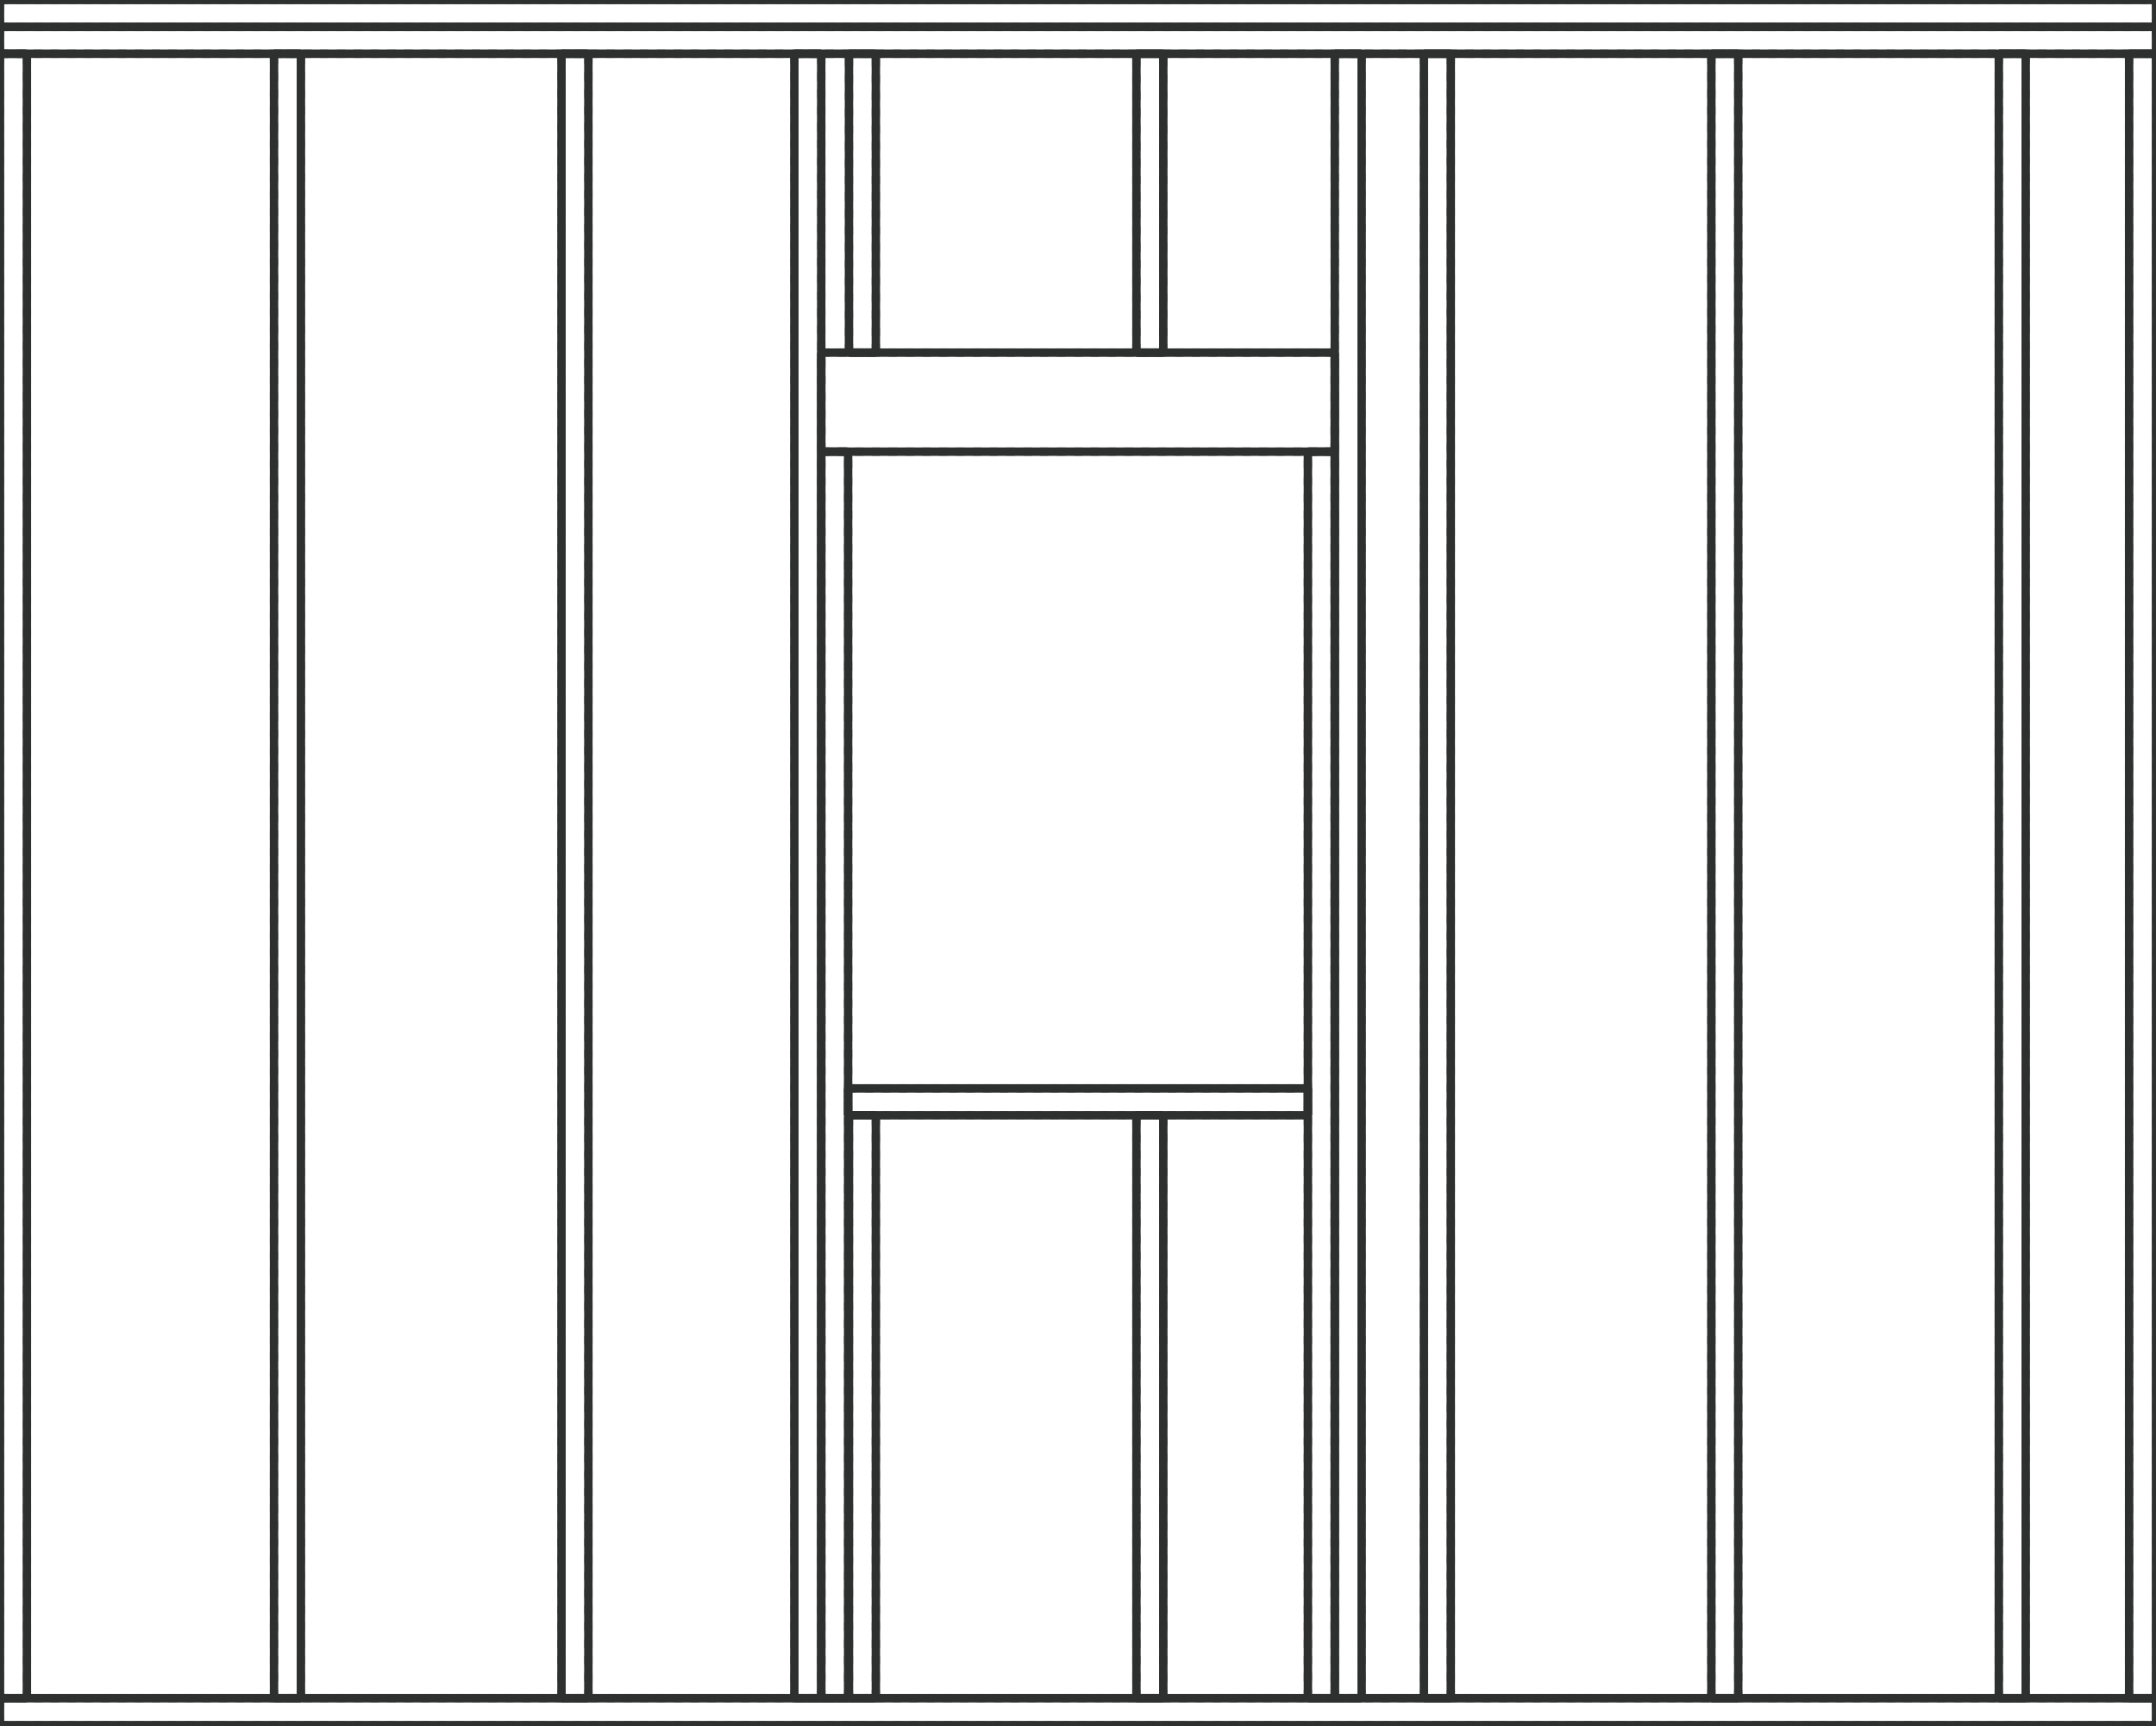
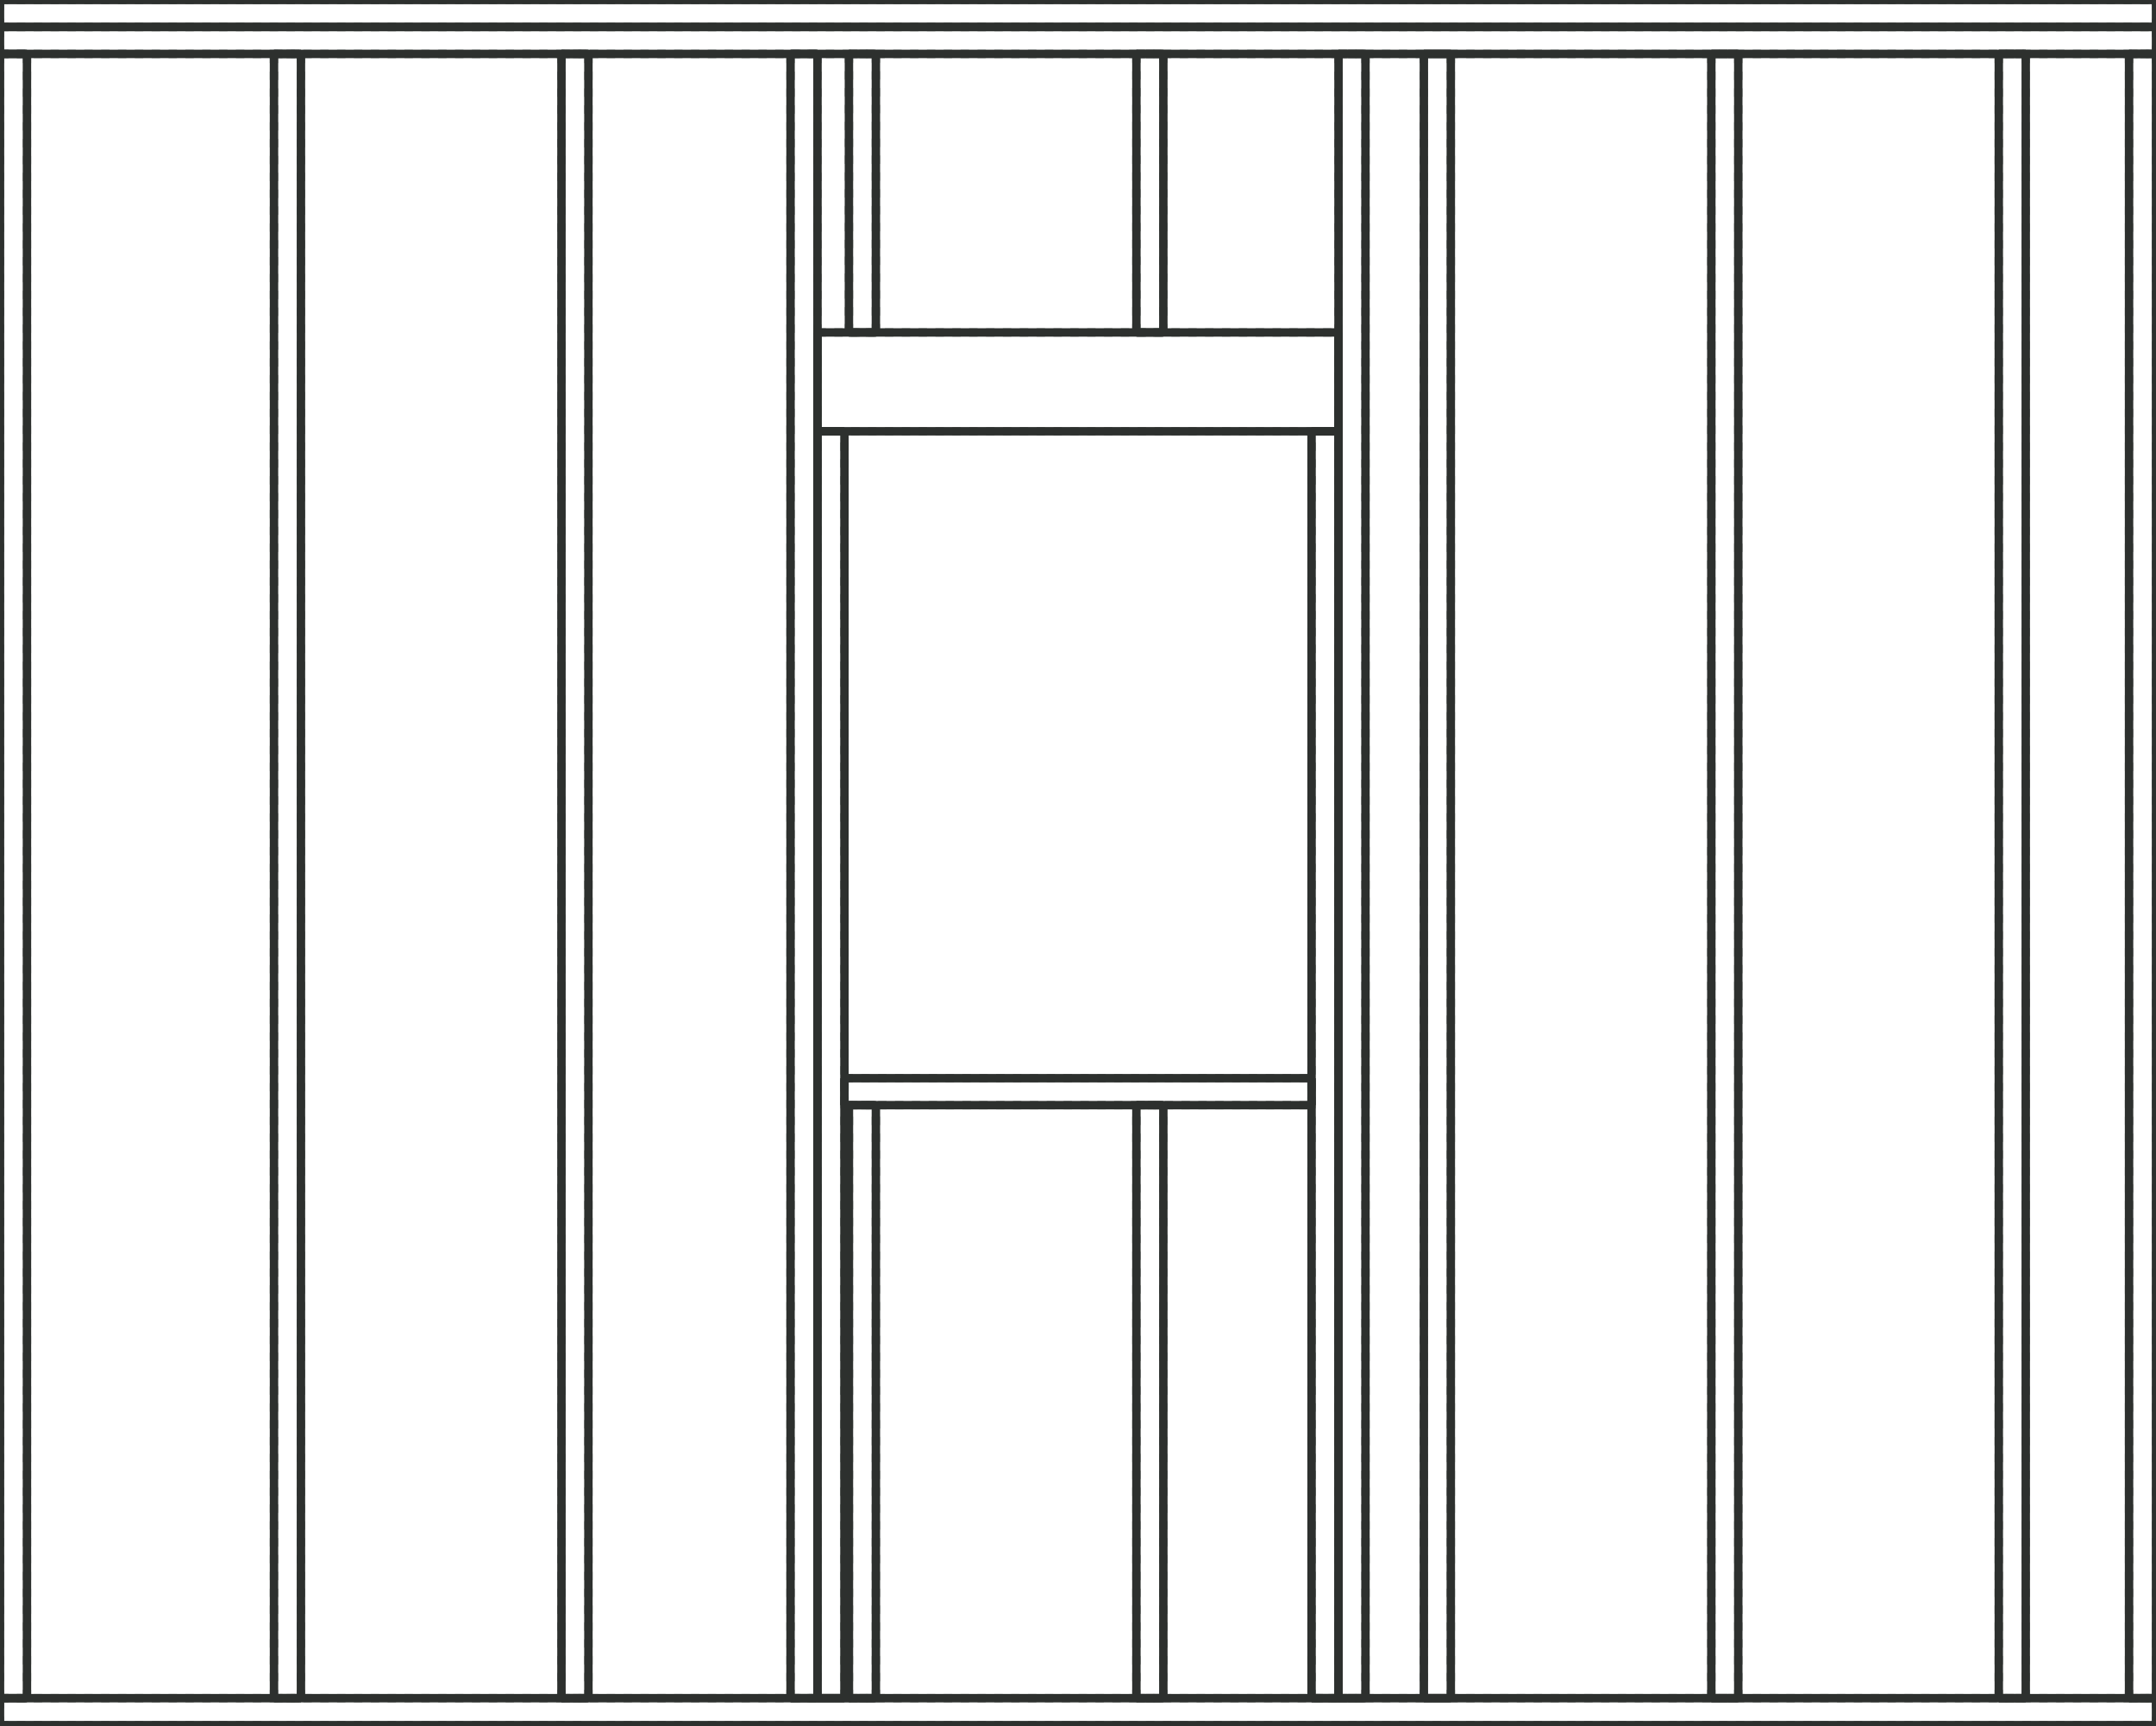
<svg xmlns="http://www.w3.org/2000/svg" width="115.2" height="92.16">
-   <g transform="scale(0.03779528, -0.03779528) translate(3048.0,-2597.45)" stroke-width="11.906" fill="none">
-     <g stroke="rgb(150,155,151)" fill="none" stroke-dasharray="11.906,11.906">
-       <path d="M-3048.0,159.05 L-3048.0,197.05 " />
-       <path d="M0.0,159.05 L0.0,197.05 " />
-       <path d="M-3048.0,159.05 L0.0,159.05 " />
-       <path d="M-3048.0,197.05 L0.0,197.05 " />
-       <path d="M-3048.0,2521.45 L-3048.0,2559.45 " />
-       <path d="M0.0,2521.45 L0.0,2559.45 " />
-       <path d="M-3048.0,2521.45 L0.0,2521.45 " />
-       <path d="M-3048.0,2559.45 L0.0,2559.45 " />
-       <path d="M-3048.0,2559.45 L-3048.0,2597.45 " />
-       <path d="M0.0,2559.45 L0.0,2597.45 " />
-       <path d="M-3048.0,2559.45 L0.0,2559.45 " />
-       <path d="M-3048.0,2597.45 L0.0,2597.45 " />
-       <path d="M-1035.0,197.05 L-1035.0,2521.45 " />
-       <path d="M-997.0,197.05 L-997.0,2521.45 " />
-       <path d="M-1035.0,197.05 L-997.0,197.05 " />
-       <path d="M-1035.0,2521.45 L-997.0,2521.45 " />
-       <path d="M-628.6,197.05 L-628.6,2521.45 " />
-       <path d="M-590.6,197.05 L-590.6,2521.45 " />
-       <path d="M-628.6,197.05 L-590.6,197.05 " />
-       <path d="M-628.6,2521.45 L-590.6,2521.45 " />
-       <path d="M-222.2,197.05 L-222.2,2521.45 " />
-       <path d="M-184.2,197.05 L-184.2,2521.45 " />
-       <path d="M-222.2,197.05 L-184.2,197.05 " />
-       <path d="M-222.2,2521.45 L-184.2,2521.45 " />
-       <path d="M-2660.6,197.05 L-2660.6,2521.45 " />
-       <path d="M-2622.6,197.05 L-2622.6,2521.45 " />
-       <path d="M-2660.6,197.05 L-2622.6,197.05 " />
-       <path d="M-2660.6,2521.45 L-2622.6,2521.45 " />
-       <path d="M-2254.2,197.05 L-2254.2,2521.45 " />
-       <path d="M-2216.2,197.05 L-2216.2,2521.45 " />
-       <path d="M-2254.2,197.05 L-2216.2,197.05 " />
-       <path d="M-2254.2,2521.45 L-2216.2,2521.45 " />
-       <path d="M-38,197.05 L-38,2521.45 " />
-       <path d="M1.4210854715202004e-14,197.05 L1.4210854715202004e-14,2521.45 " />
-       <path d="M-38,197.05 L1.4210854715202004e-14,197.05 " />
-       <path d="M-38,2521.45 L1.4210854715202004e-14,2521.45 " />
-       <path d="M-3048.0,197.05 L-3048.0,2521.45 " />
-       <path d="M-3010.0,197.05 L-3010.0,2521.45 " />
-       <path d="M-3048.0,197.05 L-3010.0,197.05 " />
-       <path d="M-3048.0,2521.45 L-3010.0,2521.45 " />
-       <path d="M-1847.8,2099.05 L-1847.8,2521.45 " />
-       <path d="M-1809.8,2099.05 L-1809.8,2521.45 " />
-       <path d="M-1847.8,2099.05 L-1809.8,2099.05 " />
-       <path d="M-1847.8,2521.45 L-1809.8,2521.45 " />
-       <path d="M-1441.4,2099.05 L-1441.4,2521.45 " />
-       <path d="M-1403.4,2099.05 L-1403.4,2521.45 " />
-       <path d="M-1441.4,2099.05 L-1403.4,2099.05 " />
-       <path d="M-1441.4,2521.45 L-1403.4,2521.45 " />
-       <path d="M-1847.8,197.05 L-1847.8,1021.05 " />
-       <path d="M-1809.8,197.05 L-1809.8,1021.05 " />
-       <path d="M-1847.8,197.05 L-1809.8,197.05 " />
-       <path d="M-1847.8,1021.05 L-1809.8,1021.05 " />
-       <path d="M-1441.4,197.05 L-1441.4,1021.05 " />
-       <path d="M-1403.4,197.05 L-1403.4,1021.05 " />
-       <path d="M-1441.4,197.05 L-1403.4,197.05 " />
-       <path d="M-1441.4,1021.05 L-1403.4,1021.05 " />
-       <path d="M-1887.0,1959.05 L-1887.0,2099.05 " />
-       <path d="M-1161.0,1959.05 L-1161.0,2099.05 " />
-       <path d="M-1887.0,1959.05 L-1161.0,1959.05 " />
-       <path d="M-1887.0,2099.05 L-1161.0,2099.05 " />
-       <path d="M-1887.0,197.05 L-1887.0,1959.05 " />
-       <path d="M-1849.0,197.05 L-1849.0,1959.05 " />
-       <path d="M-1887.0,197.05 L-1849.0,197.05 " />
-       <path d="M-1887.0,1959.05 L-1849.0,1959.05 " />
-       <path d="M-1199.0,197.05 L-1199.0,1959.05 " />
-       <path d="M-1161.0,197.05 L-1161.0,1959.05 " />
-       <path d="M-1199.0,197.05 L-1161.0,197.05 " />
-       <path d="M-1199.0,1959.05 L-1161.0,1959.05 " />
-       <path d="M-1925.0,197.05 L-1925.0,2521.45 " />
-       <path d="M-1887.0,197.05 L-1887.0,2521.45 " />
-       <path d="M-1925.0,197.05 L-1887.0,197.05 " />
-       <path d="M-1925.0,2521.45 L-1887.0,2521.45 " />
-       <path d="M-1161.0,197.05 L-1161.0,2521.45 " />
-       <path d="M-1123.0,197.05 L-1123.0,2521.45 " />
-       <path d="M-1161.0,197.05 L-1123.0,197.05 " />
-       <path d="M-1161.0,2521.45 L-1123.0,2521.45 " />
-       <path d="M-1849.0,1021.05 L-1849.0,1059.05 " />
-       <path d="M-1199.0,1021.05 L-1199.0,1059.05 " />
-       <path d="M-1849.0,1021.05 L-1199.0,1021.05 " />
-       <path d="M-1849.0,1059.05 L-1199.0,1059.05 " />
+   <g transform="scale(0.96, -0.96) translate(120.0,-102.25)" stroke-width="0.469" fill="none">
+     <g stroke="rgb(150,155,151)" fill="none" stroke-dasharray="0.469,0.469">
+       <path d="M-120.0,6.25 L-120.0,7.75 " />
+       <path d="M0.0,6.25 L0.0,7.75 " />
+       <path d="M-120.0,6.25 L0.0,6.25 " />
+       <path d="M-120.0,7.75 L0.0,7.75 " />
+       <path d="M-120.0,99.25 L-120.0,100.75 " />
+       <path d="M0.0,99.25 L0.0,100.75 " />
+       <path d="M-120.0,99.25 L0.0,99.25 " />
+       <path d="M-120.0,100.75 L0.0,100.75 " />
+       <path d="M-120.0,100.75 L-120.0,102.25 " />
+       <path d="M0.0,100.75 L0.0,102.25 " />
+       <path d="M-120.0,100.75 L0.0,100.75 " />
+       <path d="M-120.0,102.25 L0.0,102.25 " />
+       <path d="M-8.75,7.75 L-8.75,99.25 " />
+       <path d="M-7.25,7.75 L-7.25,99.25 " />
+       <path d="M-8.75,7.75 L-7.25,7.75 " />
+       <path d="M-8.75,99.25 L-7.25,99.25 " />
+       <path d="M-104.75,7.75 L-104.75,99.25 " />
+       <path d="M-103.25,7.75 L-103.25,99.25 " />
+       <path d="M-104.75,7.75 L-103.25,7.75 " />
+       <path d="M-104.75,99.25 L-103.25,99.25 " />
+       <path d="M-88.75,7.75 L-88.75,99.25 " />
+       <path d="M-87.25,7.75 L-87.25,99.25 " />
+       <path d="M-88.75,7.75 L-87.25,7.75 " />
+       <path d="M-88.75,99.25 L-87.25,99.25 " />
+       <path d="M-40.75,7.75 L-40.75,99.25 " />
+       <path d="M-39.25,7.75 L-39.25,99.25 " />
+       <path d="M-40.75,7.75 L-39.25,7.75 " />
+       <path d="M-40.75,99.25 L-39.25,99.25 " />
+       <path d="M-24.75,7.75 L-24.75,99.25 " />
+       <path d="M-23.25,7.75 L-23.25,99.25 " />
+       <path d="M-24.75,7.75 L-23.25,7.75 " />
+       <path d="M-24.75,99.25 L-23.25,99.25 " />
+       <path d="M-1.5,7.75 L-1.5,99.25 " />
+       <path d="M4.440892098500626e-16,7.75 L4.440892098500626e-16,99.25 " />
+       <path d="M-1.5,7.75 L4.440892098500626e-16,7.75 " />
+       <path d="M-1.5,99.25 L4.440892098500626e-16,99.25 " />
+       <path d="M-120.0,7.75 L-120.0,99.25 " />
+       <path d="M-118.5,7.75 L-118.5,99.25 " />
+       <path d="M-120.0,7.75 L-118.5,7.75 " />
+       <path d="M-120.0,99.25 L-118.5,99.25 " />
+       <path d="M-72.75,83.75 L-72.75,99.25 " />
+       <path d="M-71.25,83.75 L-71.25,99.25 " />
+       <path d="M-72.75,83.75 L-71.25,83.75 " />
+       <path d="M-72.75,99.25 L-71.25,99.25 " />
+       <path d="M-56.75,83.75 L-56.75,99.25 " />
+       <path d="M-55.25,83.75 L-55.25,99.25 " />
+       <path d="M-56.75,83.75 L-55.25,83.75 " />
+       <path d="M-56.75,99.25 L-55.25,99.25 " />
+       <path d="M-72.75,7.75 L-72.75,40.75 " />
+       <path d="M-71.25,7.75 L-71.25,40.75 " />
+       <path d="M-72.75,7.75 L-71.25,7.75 " />
+       <path d="M-72.75,40.75 L-71.25,40.75 " />
+       <path d="M-56.75,7.75 L-56.75,40.75 " />
+       <path d="M-55.25,7.75 L-55.25,40.75 " />
+       <path d="M-56.75,7.75 L-55.25,7.75 " />
+       <path d="M-56.75,40.75 L-55.25,40.75 " />
+       <path d="M-74.5,78.25 L-74.5,83.75 " />
+       <path d="M-45.5,78.25 L-45.5,83.75 " />
+       <path d="M-74.5,78.25 L-45.5,78.25 " />
+       <path d="M-74.5,83.75 L-45.5,83.75 " />
+       <path d="M-74.5,7.75 L-74.5,78.25 " />
+       <path d="M-73.0,7.75 L-73.0,78.25 " />
+       <path d="M-74.5,7.75 L-73.0,7.75 " />
+       <path d="M-74.5,78.25 L-73.0,78.25 " />
+       <path d="M-47.0,7.75 L-47.0,78.25 " />
+       <path d="M-45.5,7.75 L-45.5,78.25 " />
+       <path d="M-47.0,7.75 L-45.5,7.75 " />
+       <path d="M-47.0,78.25 L-45.5,78.25 " />
+       <path d="M-76.0,7.75 L-76.0,99.25 " />
+       <path d="M-74.5,7.75 L-74.5,99.25 " />
+       <path d="M-76.0,7.75 L-74.5,7.75 " />
+       <path d="M-76.0,99.25 L-74.5,99.25 " />
+       <path d="M-45.5,7.75 L-45.5,99.25 " />
+       <path d="M-44.0,7.75 L-44.0,99.25 " />
+       <path d="M-45.5,7.75 L-44.0,7.75 " />
+       <path d="M-45.5,99.25 L-44.0,99.25 " />
+       <path d="M-73.0,40.75 L-73.0,42.25 " />
+       <path d="M-47.0,40.75 L-47.0,42.25 " />
+       <path d="M-73.0,40.75 L-47.0,40.75 " />
+       <path d="M-73.0,42.25 L-47.0,42.25 " />
    </g>
    <g stroke="rgb(45,48,46)" fill="none">
-       <path d="M-3048.0,159.05 L-3048.0,197.05 " />
-       <path d="M0.0,159.05 L0.0,197.05 " />
-       <path d="M-3048.0,159.05 L0.0,159.05 " />
-       <path d="M-3048.0,197.05 L0.0,197.05 " />
-       <path d="M-3048.0,2521.45 L-3048.0,2559.45 " />
-       <path d="M0.0,2521.45 L0.0,2559.45 " />
-       <path d="M-3048.0,2521.45 L0.0,2521.45 " />
-       <path d="M-3048.0,2559.45 L0.0,2559.45 " />
-       <path d="M-3048.0,2559.45 L-3048.0,2597.45 " />
-       <path d="M0.0,2559.45 L0.0,2597.45 " />
-       <path d="M-3048.0,2559.45 L0.0,2559.45 " />
-       <path d="M-3048.0,2597.45 L0.0,2597.45 " />
-       <path d="M-1035.0,197.05 L-1035.0,2521.45 " />
-       <path d="M-997.0,197.05 L-997.0,2521.45 " />
-       <path d="M-1035.0,197.05 L-997.0,197.05 " />
-       <path d="M-1035.0,2521.45 L-997.0,2521.45 " />
-       <path d="M-628.6,197.05 L-628.6,2521.45 " />
-       <path d="M-590.6,197.05 L-590.6,2521.45 " />
-       <path d="M-628.6,197.05 L-590.6,197.05 " />
-       <path d="M-628.6,2521.45 L-590.6,2521.45 " />
-       <path d="M-222.2,197.05 L-222.2,2521.45 " />
-       <path d="M-184.2,197.05 L-184.2,2521.45 " />
-       <path d="M-222.2,197.05 L-184.2,197.05 " />
-       <path d="M-222.2,2521.45 L-184.2,2521.45 " />
-       <path d="M-2660.6,197.05 L-2660.6,2521.45 " />
-       <path d="M-2622.6,197.05 L-2622.6,2521.45 " />
-       <path d="M-2660.6,197.05 L-2622.6,197.05 " />
-       <path d="M-2660.6,2521.45 L-2622.6,2521.45 " />
-       <path d="M-2254.2,197.05 L-2254.2,2521.45 " />
-       <path d="M-2216.2,197.05 L-2216.2,2521.45 " />
-       <path d="M-2254.2,197.05 L-2216.2,197.05 " />
-       <path d="M-2254.2,2521.45 L-2216.2,2521.45 " />
-       <path d="M-38.0,197.05 L-38.0,2521.45 " />
-       <path d="M0.0,197.05 L0.0,2521.45 " />
-       <path d="M-38.0,197.05 L0.0,197.05 " />
-       <path d="M-38.0,2521.45 L0.0,2521.45 " />
-       <path d="M-3048.0,197.05 L-3048.0,2521.45 " />
-       <path d="M-3010.0,197.05 L-3010.0,2521.45 " />
-       <path d="M-3048.0,197.05 L-3010.0,197.05 " />
-       <path d="M-3048.0,2521.45 L-3010.0,2521.45 " />
-       <path d="M-1847.8,2099.05 L-1847.8,2521.45 " />
-       <path d="M-1809.8,2099.05 L-1809.8,2521.45 " />
-       <path d="M-1847.8,2099.05 L-1809.8,2099.05 " />
-       <path d="M-1847.8,2521.45 L-1809.8,2521.45 " />
-       <path d="M-1441.4,2099.05 L-1441.4,2521.45 " />
-       <path d="M-1403.4,2099.05 L-1403.4,2521.45 " />
-       <path d="M-1441.4,2099.05 L-1403.4,2099.05 " />
-       <path d="M-1441.4,2521.45 L-1403.4,2521.45 " />
-       <path d="M-1847.8,197.05 L-1847.8,1021.05 " />
-       <path d="M-1809.8,197.05 L-1809.8,1021.05 " />
-       <path d="M-1847.8,197.05 L-1809.8,197.05 " />
-       <path d="M-1847.8,1021.05 L-1809.8,1021.05 " />
-       <path d="M-1441.4,197.05 L-1441.4,1021.05 " />
-       <path d="M-1403.4,197.05 L-1403.4,1021.05 " />
-       <path d="M-1441.4,197.05 L-1403.4,197.05 " />
-       <path d="M-1441.4,1021.05 L-1403.4,1021.05 " />
-       <path d="M-1887.0,1959.05 L-1887.0,2099.05 " />
-       <path d="M-1161.0,1959.05 L-1161.0,2099.05 " />
-       <path d="M-1887.0,1959.05 L-1161.0,1959.05 " />
-       <path d="M-1887.0,2099.05 L-1161.0,2099.05 " />
-       <path d="M-1887.0,197.05 L-1887.0,1959.05 " />
-       <path d="M-1849.0,197.05 L-1849.0,1959.05 " />
-       <path d="M-1887.0,197.05 L-1849.0,197.05 " />
-       <path d="M-1887.0,1959.05 L-1849.0,1959.05 " />
-       <path d="M-1199.0,197.05 L-1199.0,1959.05 " />
-       <path d="M-1161.0,197.05 L-1161.0,1959.05 " />
-       <path d="M-1199.0,197.05 L-1161.0,197.05 " />
-       <path d="M-1199.0,1959.05 L-1161.0,1959.05 " />
-       <path d="M-1925.0,197.05 L-1925.0,2521.45 " />
-       <path d="M-1887.0,197.05 L-1887.0,2521.45 " />
-       <path d="M-1925.0,197.05 L-1887.0,197.05 " />
-       <path d="M-1925.0,2521.45 L-1887.0,2521.45 " />
-       <path d="M-1161.0,197.05 L-1161.0,2521.45 " />
-       <path d="M-1123.0,197.05 L-1123.0,2521.45 " />
-       <path d="M-1161.0,197.05 L-1123.0,197.05 " />
-       <path d="M-1161.0,2521.45 L-1123.0,2521.45 " />
-       <path d="M-1849.0,1021.05 L-1849.0,1059.05 " />
-       <path d="M-1199.0,1021.05 L-1199.0,1059.05 " />
-       <path d="M-1849.0,1021.05 L-1199.0,1021.05 " />
-       <path d="M-1849.0,1059.05 L-1199.0,1059.05 " />
+       <path d="M-120.0,6.25 L-120.0,7.75 " />
+       <path d="M0.0,6.25 L0.0,7.75 " />
+       <path d="M-120.0,6.25 L0.0,6.25 " />
+       <path d="M-120.0,7.75 L0.0,7.75 " />
+       <path d="M-120.0,99.25 L-120.0,100.75 " />
+       <path d="M0.0,99.25 L0.0,100.75 " />
+       <path d="M-120.0,99.25 L0.0,99.25 " />
+       <path d="M-120.0,100.75 L0.0,100.75 " />
+       <path d="M-120.0,100.75 L-120.0,102.25 " />
+       <path d="M0.0,100.75 L0.0,102.25 " />
+       <path d="M-120.0,100.75 L0.0,100.75 " />
+       <path d="M-120.0,102.25 L0.0,102.25 " />
+       <path d="M-8.75,7.75 L-8.75,99.25 " />
+       <path d="M-7.25,7.75 L-7.25,99.25 " />
+       <path d="M-8.75,7.75 L-7.25,7.75 " />
+       <path d="M-8.75,99.25 L-7.25,99.25 " />
+       <path d="M-104.75,7.75 L-104.75,99.25 " />
+       <path d="M-103.25,7.75 L-103.25,99.25 " />
+       <path d="M-104.75,7.75 L-103.25,7.75 " />
+       <path d="M-104.75,99.25 L-103.25,99.25 " />
+       <path d="M-88.75,7.75 L-88.75,99.25 " />
+       <path d="M-87.25,7.75 L-87.25,99.25 " />
+       <path d="M-88.75,7.75 L-87.25,7.75 " />
+       <path d="M-88.75,99.25 L-87.25,99.25 " />
+       <path d="M-40.75,7.75 L-40.75,99.25 " />
+       <path d="M-39.25,7.75 L-39.25,99.25 " />
+       <path d="M-40.75,7.75 L-39.25,7.75 " />
+       <path d="M-40.75,99.25 L-39.25,99.25 " />
+       <path d="M-24.75,7.75 L-24.75,99.25 " />
+       <path d="M-23.25,7.75 L-23.25,99.25 " />
+       <path d="M-24.75,7.75 L-23.25,7.75 " />
+       <path d="M-24.75,99.25 L-23.25,99.25 " />
+       <path d="M-1.5,7.75 L-1.5,99.25 " />
+       <path d="M0.0,7.75 L0.0,99.25 " />
+       <path d="M-1.5,7.75 L0.0,7.75 " />
+       <path d="M-1.5,99.25 L0.0,99.25 " />
+       <path d="M-120.0,7.75 L-120.0,99.25 " />
+       <path d="M-118.5,7.75 L-118.5,99.25 " />
+       <path d="M-120.0,7.75 L-118.5,7.75 " />
+       <path d="M-120.0,99.25 L-118.5,99.25 " />
+       <path d="M-72.75,83.75 L-72.75,99.25 " />
+       <path d="M-71.25,83.75 L-71.25,99.25 " />
+       <path d="M-72.75,83.75 L-71.25,83.75 " />
+       <path d="M-72.75,99.25 L-71.25,99.25 " />
+       <path d="M-56.75,83.75 L-56.75,99.25 " />
+       <path d="M-55.25,83.75 L-55.25,99.25 " />
+       <path d="M-56.75,83.75 L-55.25,83.75 " />
+       <path d="M-56.75,99.25 L-55.25,99.25 " />
+       <path d="M-72.75,7.75 L-72.75,40.75 " />
+       <path d="M-71.25,7.75 L-71.25,40.75 " />
+       <path d="M-72.75,7.75 L-71.25,7.75 " />
+       <path d="M-72.75,40.75 L-71.25,40.75 " />
+       <path d="M-56.75,7.75 L-56.75,40.75 " />
+       <path d="M-55.25,7.75 L-55.25,40.75 " />
+       <path d="M-56.75,7.75 L-55.25,7.75 " />
+       <path d="M-56.75,40.75 L-55.25,40.75 " />
+       <path d="M-74.5,78.25 L-74.5,83.75 " />
+       <path d="M-45.5,78.25 L-45.5,83.75 " />
+       <path d="M-74.5,78.25 L-45.5,78.25 " />
+       <path d="M-74.5,83.75 L-45.5,83.75 " />
+       <path d="M-74.5,7.75 L-74.5,78.25 " />
+       <path d="M-73.0,7.75 L-73.0,78.25 " />
+       <path d="M-74.5,7.75 L-73.0,7.75 " />
+       <path d="M-74.5,78.25 L-73.0,78.25 " />
+       <path d="M-47.0,7.75 L-47.0,78.25 " />
+       <path d="M-45.5,7.75 L-45.5,78.25 " />
+       <path d="M-47.0,7.75 L-45.5,7.75 " />
+       <path d="M-47.0,78.25 L-45.5,78.25 " />
+       <path d="M-76.0,7.75 L-76.0,99.25 " />
+       <path d="M-74.5,7.75 L-74.5,99.25 " />
+       <path d="M-76.0,7.75 L-74.5,7.75 " />
+       <path d="M-76.0,99.25 L-74.5,99.25 " />
+       <path d="M-45.5,7.75 L-45.5,99.25 " />
+       <path d="M-44.0,7.75 L-44.0,99.25 " />
+       <path d="M-45.5,7.75 L-44.0,7.75 " />
+       <path d="M-45.5,99.25 L-44.0,99.25 " />
+       <path d="M-73.0,40.75 L-73.0,42.25 " />
+       <path d="M-47.0,40.75 L-47.0,42.25 " />
+       <path d="M-73.0,40.75 L-47.0,40.75 " />
+       <path d="M-73.0,42.25 L-47.0,42.25 " />
    </g>
  </g>
</svg>
